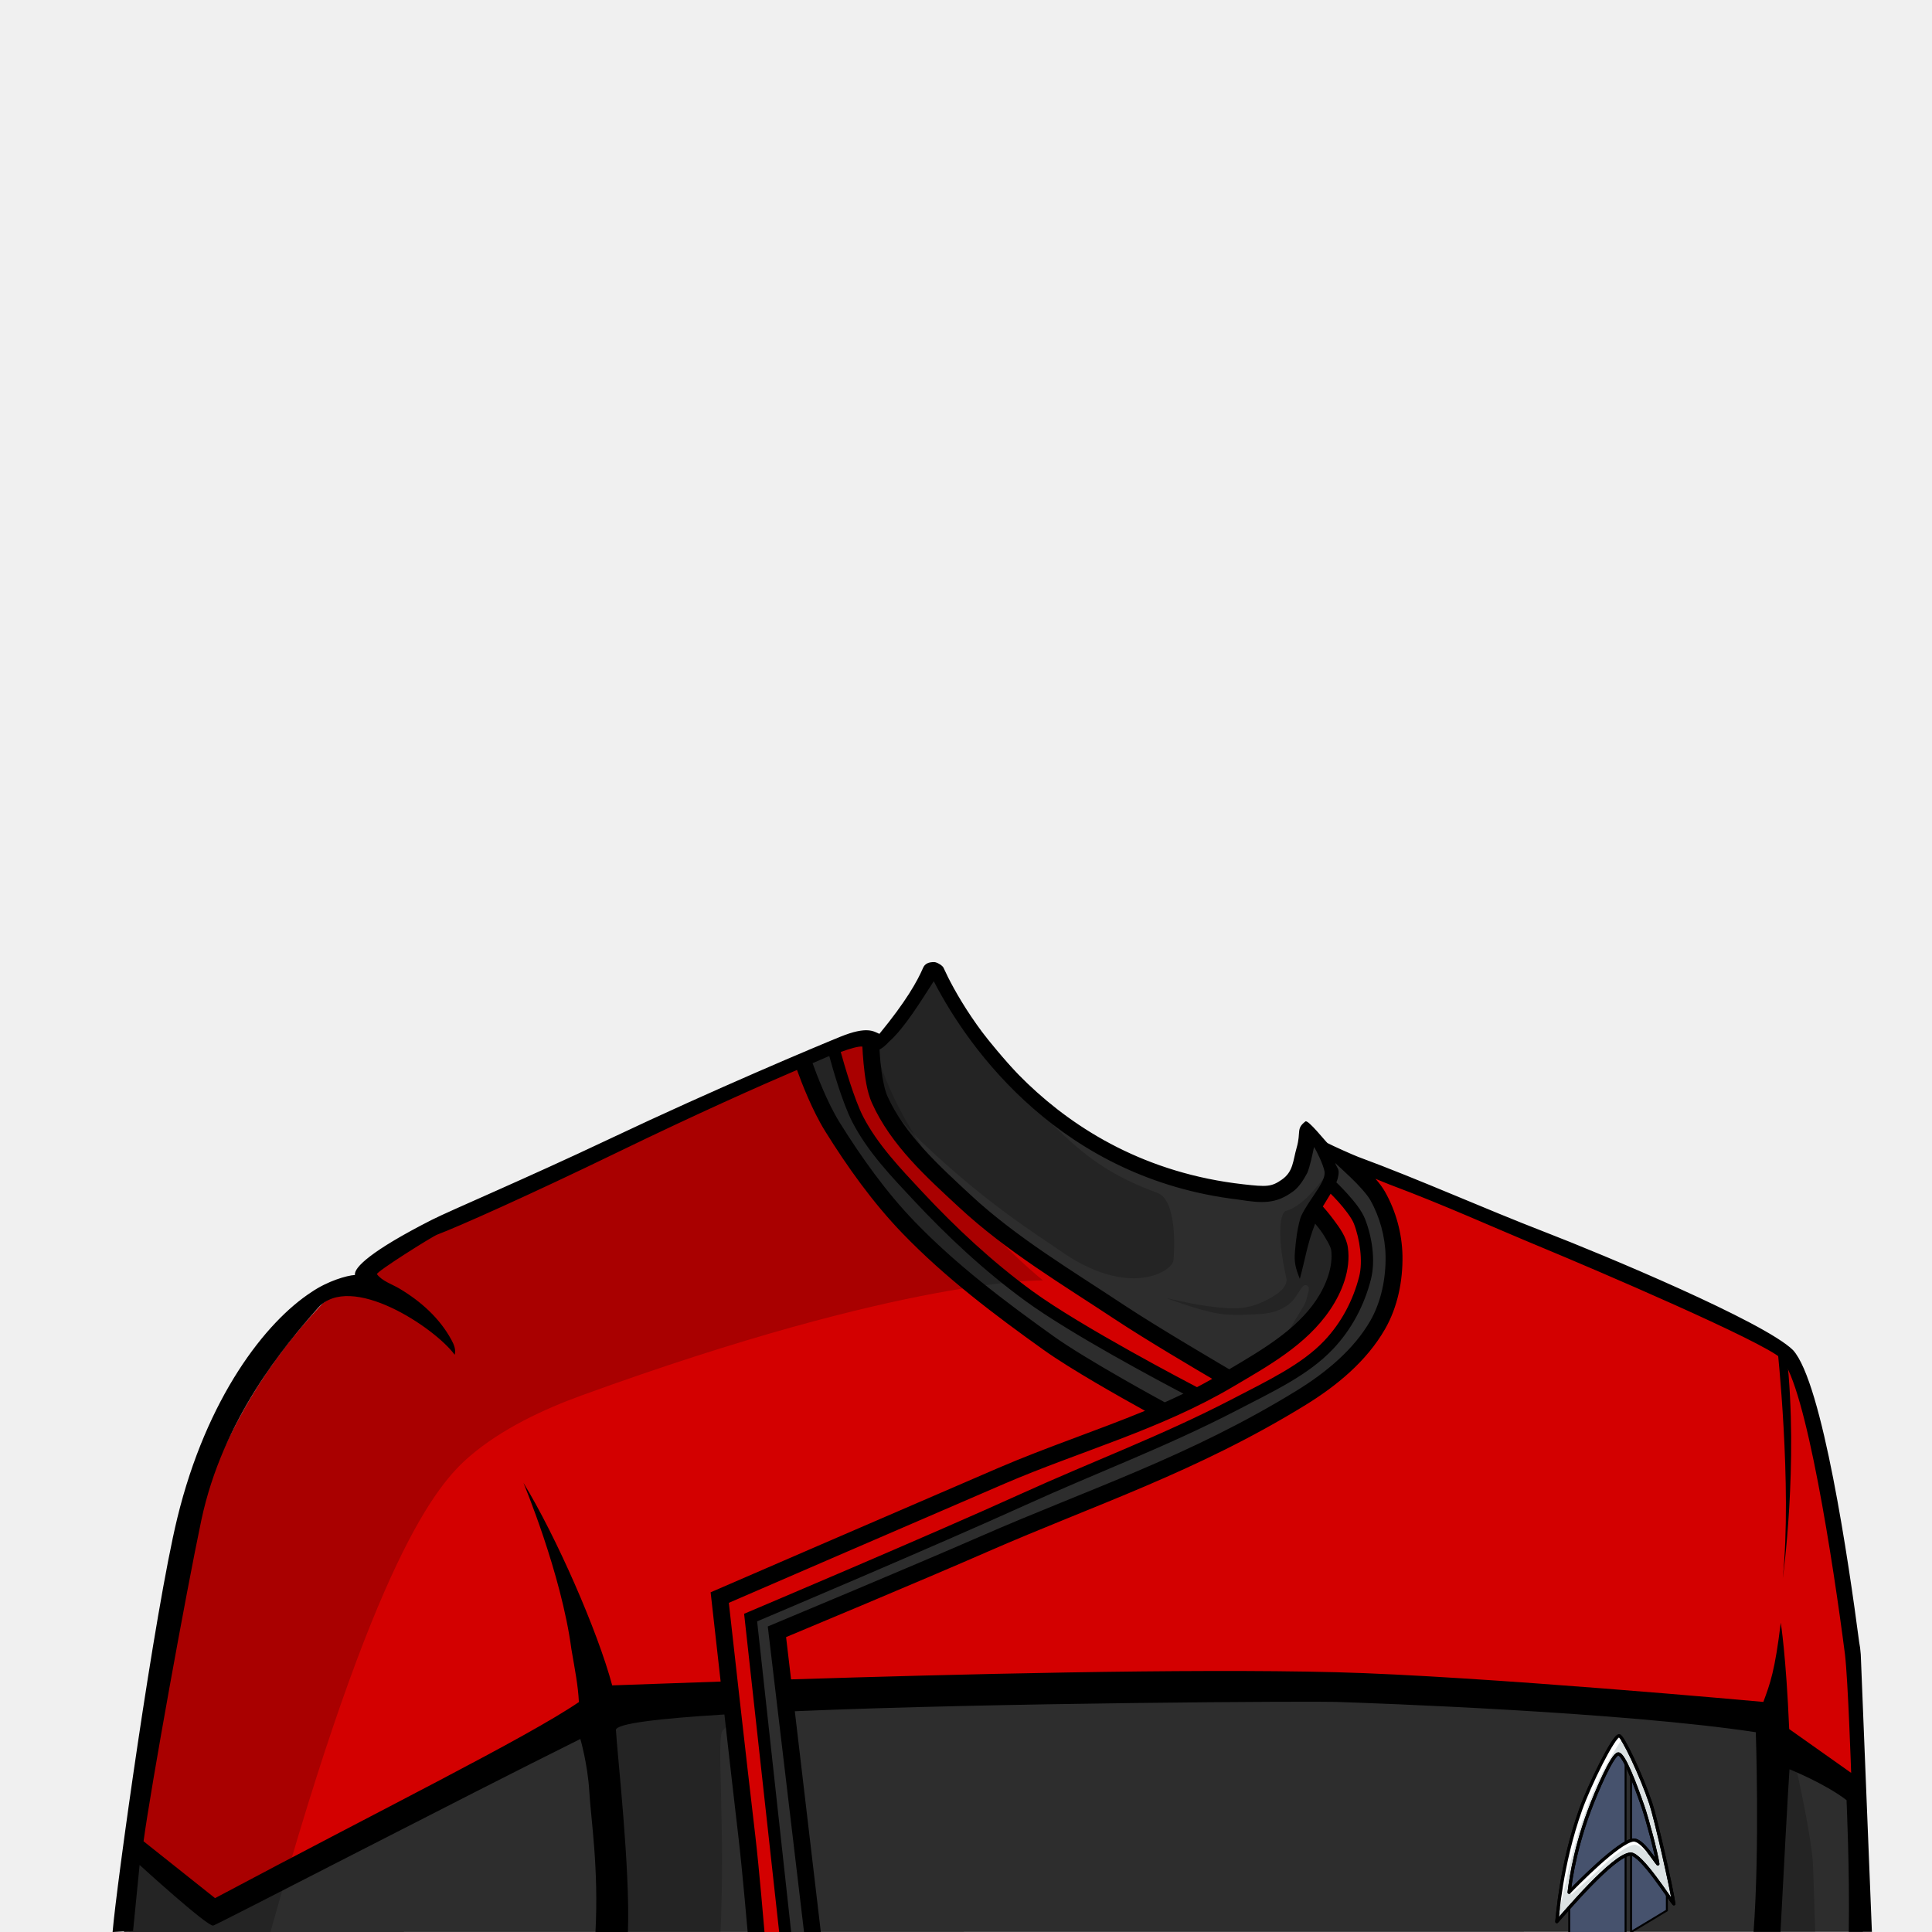
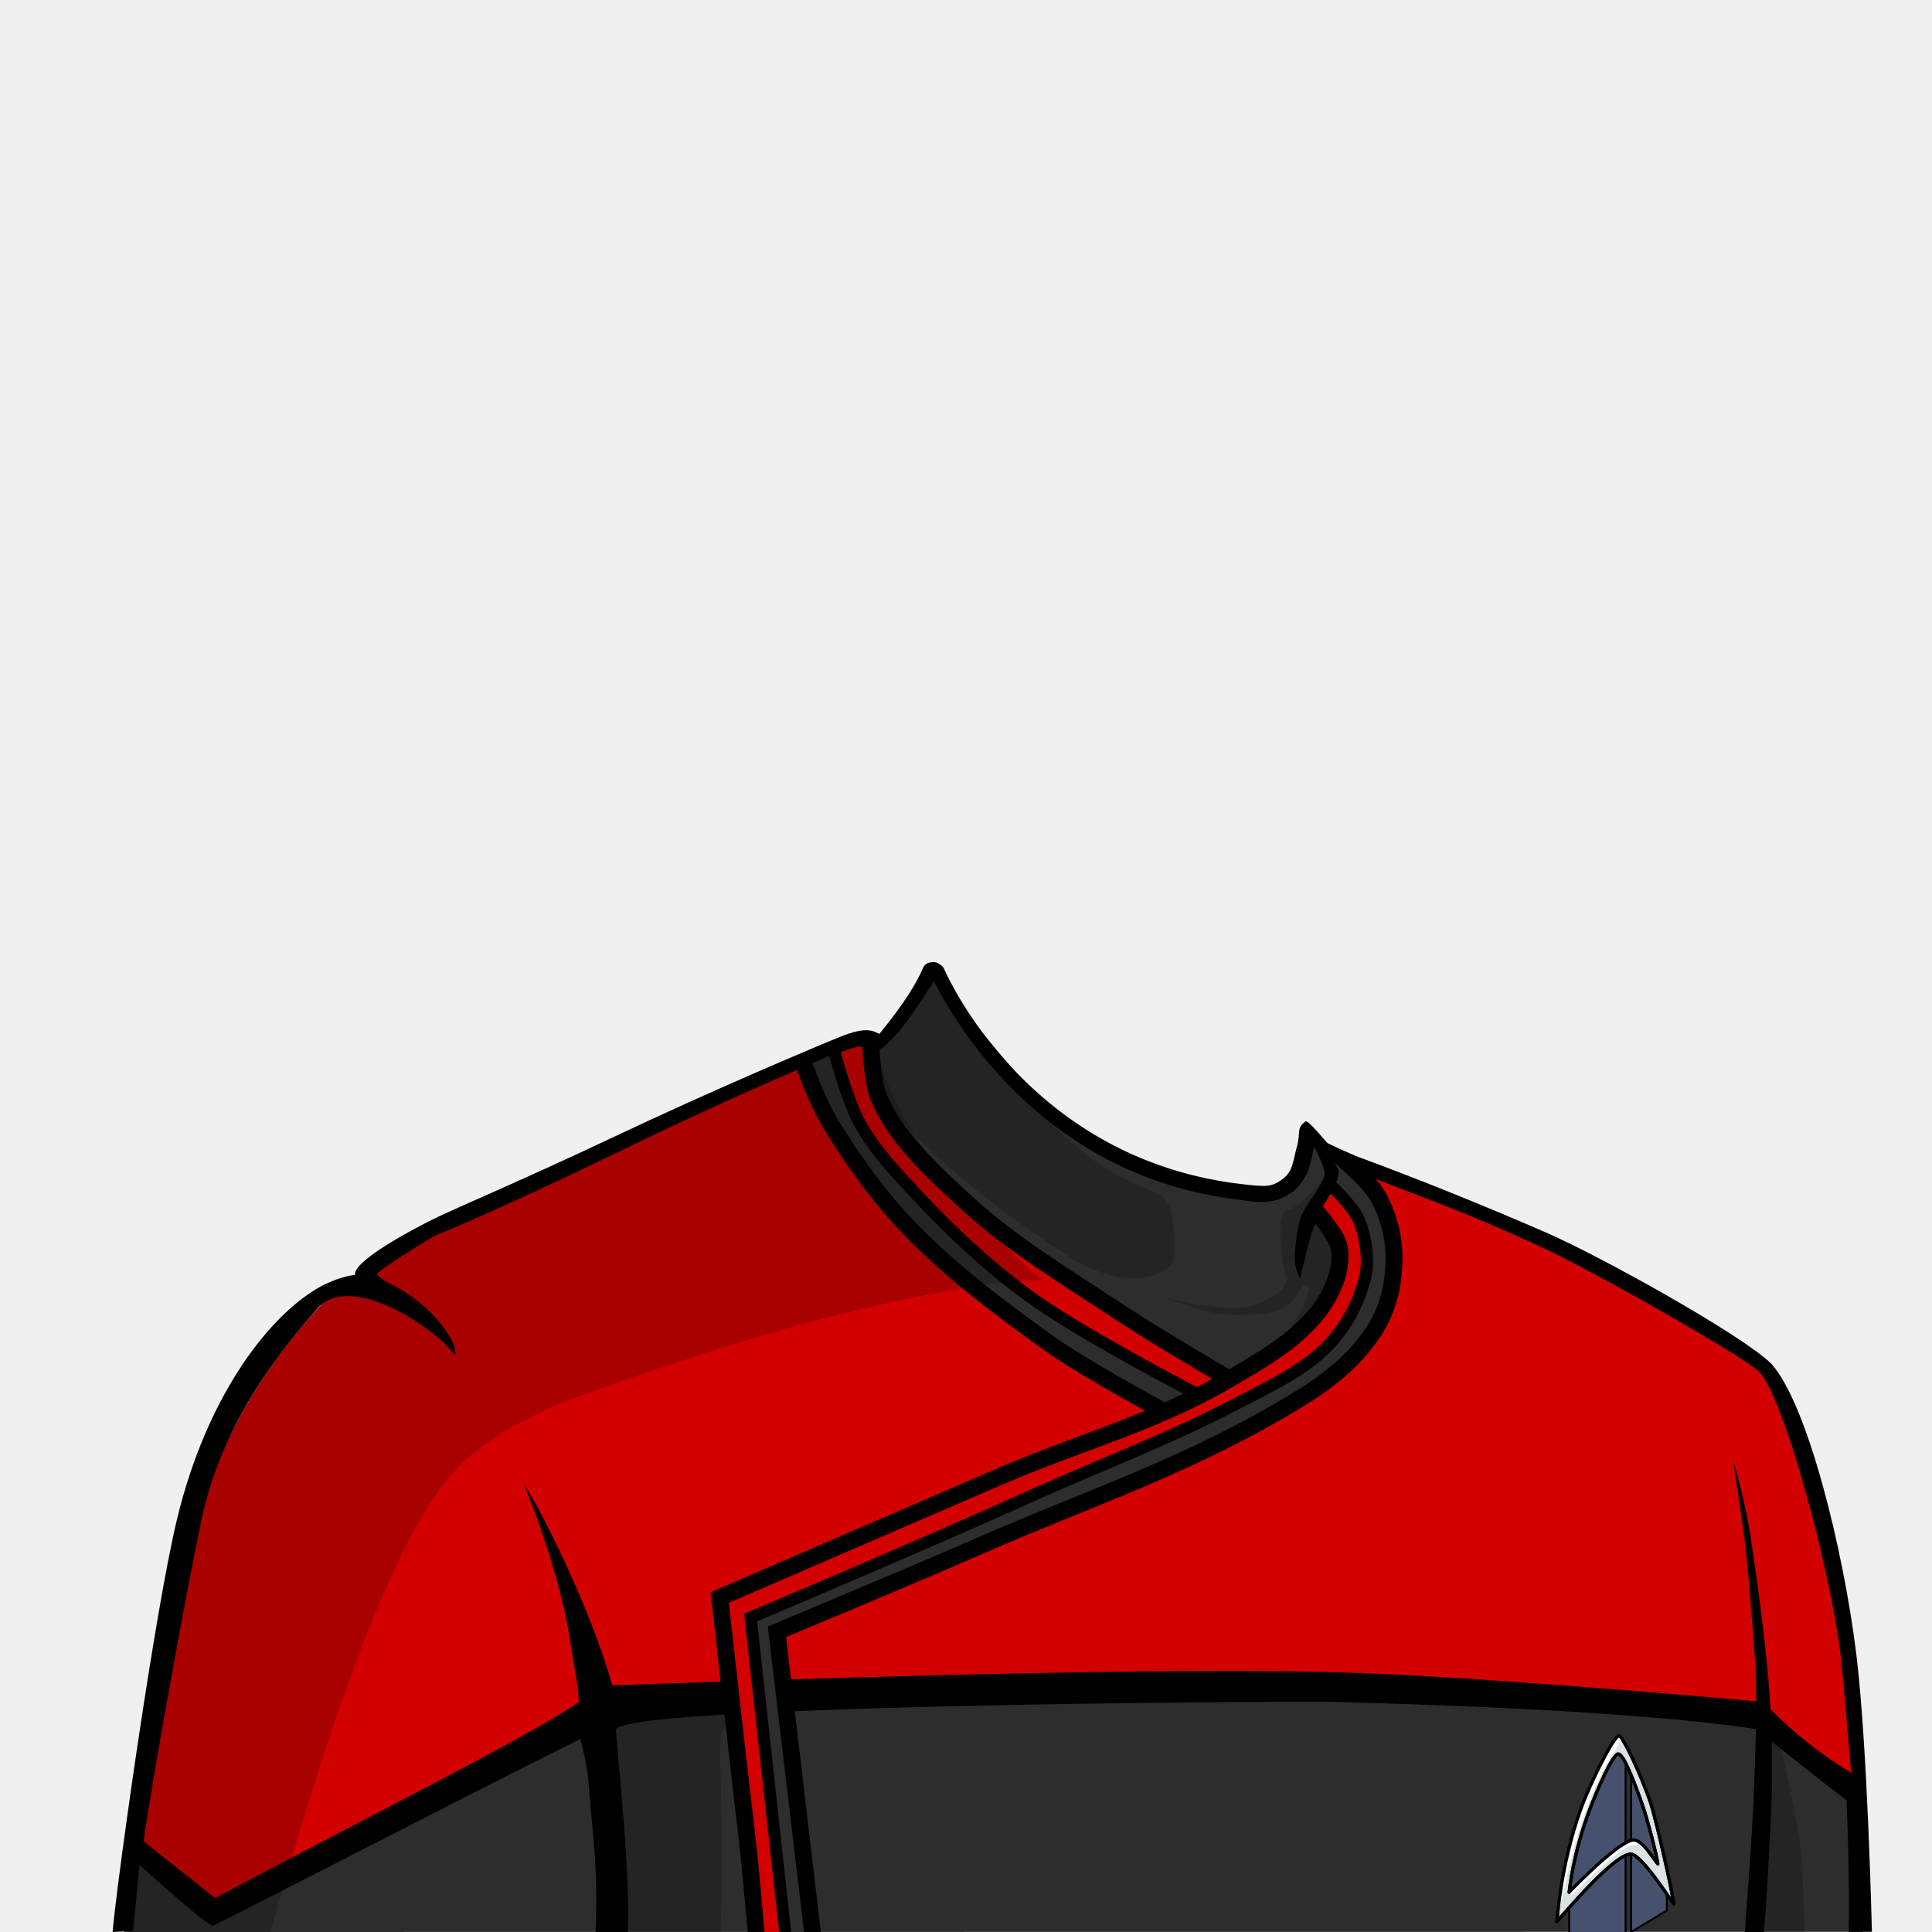
<svg xmlns="http://www.w3.org/2000/svg" version="1.1" id="svg171226" width="400" height="400" viewBox="0 0 400 400" xml:space="preserve">
  <defs id="defs171230" />
  <g id="g171234" style="display:inline">
    <path d="M 384.68,369.105 385.69,399.967 25.665,400 27.658,382.559 c 0,0 15.358,12.574 17.898,12.688 3.543,0.159 44.089,-23.391 71.401,-38.7 0,0 82.653,-8.893 158.505,-7.324 75.853,1.569 89.455,6.801 89.455,6.801 l 5.231,6.277 z" style="fill:#2d2d2d;fill-opacity:1;fill-rule:nonzero;stroke:none;stroke-width:1.333" id="path171962" />
-     <path id="path171958" style="fill:#d30000;fill-opacity:1;fill-rule:nonzero;stroke:none;stroke-width:1.333" d="m 177.805,214.865 c -1.125,-0.027 -2.288,0.026 -3.432,0.111 l -40.018,18.73 -39.447,16.969 -11.855,6.043 -6.742,6.277 -9.459,6.824 C 55.017,282.271 47.656,295.124 41.881,310.732 l -15.188,70.924 c 0,0 12.672,12.299 18.199,12.121 10.294,-0.332 52.028,-20.012 72.064,-37.23 0,0 14.057,-1.476 35.371,-3.115 L 157.561,400 h 3.975 l -5.213,-46.861 c 31.085,-2.317 75.961,-4.809 119.141,-3.916 75.852,1.569 89.453,6.801 89.453,6.801 l 5.232,6.277 14.531,6.805 -0.869,-26.572 c -1.525,-11.003 -6.345,-45 -8.674,-52.572 -2.789,-9.065 -4.216,-9.716 -12.369,-14.598 -9.065,-4.881 -34.585,-15.749 -45.783,-20.471 -9.875,-4.164 -24.698,-9.821 -34.922,-14.164 l -7.502,-3.898 -2.658,-2.535 3.904,6.242 -2.162,9.502 c 0,0 3.787,5.615 5.207,9.59 0.83,5.155 -3.641,9.953 -3.641,9.953 l -9.461,9.561 -27.592,-6.312 -4.166,-3.404 c 0,0 -15.484,-8.745 -37.629,-27.768 -12.682,-11.136 -12.843,-16.005 -15.352,-26.42 -0.996,-0.238 -2.082,-0.346 -3.207,-0.373 z" />
+     <path id="path171958" style="fill:#d30000;fill-opacity:1;fill-rule:nonzero;stroke:none;stroke-width:1.333" d="m 177.805,214.865 c -1.125,-0.027 -2.288,0.026 -3.432,0.111 l -40.018,18.73 -39.447,16.969 -11.855,6.043 -6.742,6.277 -9.459,6.824 C 55.017,282.271 47.656,295.124 41.881,310.732 l -15.188,70.924 c 0,0 12.672,12.299 18.199,12.121 10.294,-0.332 52.028,-20.012 72.064,-37.23 0,0 14.057,-1.476 35.371,-3.115 L 157.561,400 h 3.975 l -5.213,-46.861 c 31.085,-2.317 75.961,-4.809 119.141,-3.916 75.852,1.569 89.453,6.801 89.453,6.801 l 5.232,6.277 14.531,6.805 -0.869,-26.572 c -1.525,-11.003 -10.336,-41.541 -12.665,-49.113 -3.455,-8.799 -7.542,-12.909 -15.695,-17.791 -9.065,-4.881 -27.267,-16.015 -38.466,-20.737 -9.875,-4.164 -24.698,-9.821 -34.922,-14.164 l -7.502,-3.898 -2.658,-2.535 3.904,6.242 -2.162,9.502 c 0,0 3.787,5.615 5.207,9.59 0.83,5.155 -3.641,9.953 -3.641,9.953 l -9.461,9.561 -27.592,-6.312 -4.166,-3.404 c 0,0 -15.484,-8.745 -37.629,-27.768 -12.682,-11.136 -12.843,-16.005 -15.352,-26.42 -0.996,-0.238 -2.082,-0.346 -3.207,-0.373 z" />
    <path d="m 233.62,273.749 4.725,3.79 16.621,7.186 11.816,-5.575 7.848,-9.207 c 0,0 5.291,-5.624 3.871,-9.599 -0.781,-2.186 -4.429,-6.508 -4.675,-10.041 -0.202,-2.892 2.698,-5.485 2.698,-5.485 l 0.53,-2.086 -4.861,-7.936 -4.563,10.291 c -4.18,2.538 -6.468,2.789 -11.063,2.071 -10.833,-1.693 -27.15,-8.756 -36.187,-15.394 -9.039,-6.637 -24.842,-28.03 -24.842,-28.03 -0.943,-1.793 -1.783,-1.751 -2.245,-2.649 -5.79,6.371 -10.199,12.988 -11.908,14.555 0,0 -9.175,10.321 12.971,29.344 22.145,19.023 39.265,28.763 39.265,28.763 z" style="fill:#2d2d2d;fill-opacity:1;fill-rule:nonzero;stroke:none;stroke-width:1.333" id="path171966" />
-     <path d="m 367.954,278.712 c 0,0 3.129,28.845 1.144,48.113 0,0 3.301,-23.672 0.824,-46.241 z" style="fill:#000000;fill-opacity:1;fill-rule:nonzero;stroke:none;stroke-width:1.333" id="path172006" />
    <path id="path9" style="fill:#2d2d2d" d="m 171.895,217.363 -5.168,1.641 c 0,0 4.125,10.258 7.307,15.357 4.253,6.817 9.408,13.039 14.932,18.768 8.117,8.418 17.082,16.076 26.625,22.822 8.93,6.313 27.709,15.949 27.709,15.949 l 1.832,-3.557 c 0,0 -18.909,-9.775 -27.23,-15.658 -9.342,-6.604 -18.12,-14.103 -26.057,-22.334 -5.382,-5.581 -10.355,-11.595 -14.418,-18.107 -2.699,-4.325 -5.531,-14.881 -5.531,-14.881 z m 104.578,23.254 -2.053,3.432 c 0,0 0.847,0.508 1.848,1.205 1.001,0.697 2.164,1.66 2.51,2.092 2.215,2.768 3.834,6.203 4.488,9.658 0.716,3.781 0.598,7.897 -0.666,11.361 -1.702,4.666 -5.268,8.87 -9.227,12.354 -5.782,5.089 -13.561,8.01 -21.025,11.756 -22.232,11.158 -45.434,20.452 -68.385,30.432 -9.091,3.953 -27.445,11.656 -27.445,11.656 l -1.4,0.588 L 163.209,400 h 3.969 l -7.713,-62.344 c 1.705,-0.716 17.406,-7.302 26.094,-11.08 22.879,-9.948 46.151,-19.269 68.584,-30.527 7.192,-3.609 15.346,-6.583 21.873,-12.328 4.252,-3.743 8.296,-8.377 10.342,-13.986 1.578,-4.327 1.665,-9.107 0.838,-13.475 -0.786,-4.154 -2.671,-8.136 -5.295,-11.414 -0.94,-1.175 -2.222,-2.092 -3.346,-2.875 -1.124,-0.783 -2.082,-1.354 -2.082,-1.354 z" />
-     <path id="path172002" style="fill:#000000;fill-opacity:1;fill-rule:nonzero;stroke:none;stroke-width:1.333" d="M 193.441 199.193 C 192.229 199.169 191.475 199.54 191.107 200.398 C 189.916 203.176 187.55 207.377 182.068 214.049 C 180.894 213.562 179.588 212.365 173.932 214.666 C 169.281 216.558 148.222 225.367 126.293 235.756 C 108.764 244.06 93.192 250.627 89.379 252.566 C 76.892 258.919 73.18 262.483 73.5 263.969 C 71.779 264.07 67.808 265.246 64.537 267.48 C 55.003 273.651 42.781 289.34 36.703 314.314 C 32.024 333.542 24.036 390.946 23.314 400 L 27.551 399.785 L 28.904 386.119 C 28.904 386.119 42.838 398.823 44.125 398.672 C 44.745 398.599 95.74 372.158 120.156 360.035 C 120.156 360.035 121.678 365.218 122.018 371.02 C 122.357 376.821 123.973 386.729 123.287 400 L 130.004 400 C 130.494 386.888 127.805 363.318 127.523 358.201 C 127.448 356.831 136.566 355.786 149.979 354.965 C 151 363.991 152.116 373.858 152.918 380.639 C 153.664 386.953 154.795 400 154.795 400 L 158.281 400 C 158.281 400 157.157 386.679 156.395 380.227 C 154.514 364.317 151.082 333.497 150.898 331.852 C 152.415 331.195 188.576 315.53 208.029 307.158 C 223.518 300.493 240.337 295.947 255.266 287.113 C 262.383 282.901 270.435 278.516 275.393 271.156 C 277.816 267.56 279.719 262.928 279.061 258.27 C 278.754 256.103 277.372 254.226 276.139 252.566 C 275.031 251.075 274.084 250.02 273.879 249.793 C 274.405 248.89 274.952 248.062 275.494 247.143 C 275.94 247.589 276.487 248.15 277.092 248.82 C 278.412 250.284 279.855 252.175 280.303 253.324 C 281.539 256.496 282.203 261.157 281.408 264.271 C 280.132 269.272 277.694 273.873 274.164 277.598 C 269.509 282.51 262.59 285.79 254.928 289.766 C 240.518 297.242 226.253 302.525 211.336 309.305 C 192.767 317.744 154.922 333.75 154.922 333.75 L 154.062 334.113 L 161.316 400 L 163.801 400 L 156.756 335.686 C 158.233 335.061 194.099 319.884 212.371 311.58 C 227.187 304.847 241.498 299.549 256.078 291.984 C 263.686 288.037 270.865 284.713 275.979 279.316 C 279.82 275.263 282.456 270.273 283.83 264.889 C 284.838 260.938 284.045 256.038 282.633 252.416 C 281.914 250.572 280.346 248.697 278.947 247.146 C 277.87 245.952 277.065 245.168 276.668 244.787 C 276.712 244.68 276.759 244.606 276.803 244.494 C 276.988 244.018 277.375 242.591 276.99 241.938 C 276.67 241.394 276.512 241.042 276.43 240.781 C 277.133 241.43 278.329 242.527 279.59 243.729 C 281.199 245.261 283.024 247.25 283.707 248.461 C 285.667 251.936 286.8 256.067 286.867 260.049 C 286.945 264.68 285.953 269.545 283.713 273.447 C 280.309 279.376 274.561 284.155 268.51 287.879 C 246.241 301.585 225.387 308.289 203.139 318.025 C 189.135 324.154 160.182 336.232 160.182 336.232 L 158.961 336.742 L 166.465 400 L 169.941 400 L 164.557 354.291 C 207.129 352.481 271.88 352.212 276.561 352.361 C 284.408 352.611 335.97 354.453 363.521 358.639 C 363.521 358.639 364.348 382.635 363.059 399.967 L 368.633 399.967 C 369.117 390.751 370.225 369.828 370.496 366.311 C 370.496 366.311 377.773 369.215 382.307 372.701 C 382.307 372.701 382.978 387.396 382.766 399.967 L 387.557 399.967 L 385.252 342.533 C 385.179 341.515 385.063 340.668 384.92 339.971 C 382.763 323.521 377.318 286.229 371.232 279.531 C 365.29 273.66 331.612 259.625 320 255.139 C 307.14 250.17 294.069 244.269 281.146 239.496 C 280.187 239.138 275.759 237.159 274.848 236.66 C 274.438 236.343 270.825 231.749 270.27 232.182 C 268.28 233.728 269.415 234.294 268.453 237.641 C 267.672 240.358 267.773 242.556 265.412 244.215 C 263.234 245.745 262.252 245.741 257.418 245.197 C 217.163 240.671 199.292 209.078 195.408 200.5 C 195.268 199.951 194.008 199.205 193.441 199.193 z M 193.326 203.148 C 200.732 217.557 219.945 244.032 256.342 248.354 C 261.356 249.151 264.187 249.313 267.797 246.617 C 269.018 245.705 270.003 244.076 270.645 242.852 C 271.194 241.67 271.779 238.746 272.059 237.473 C 272.726 238.498 273.956 241.168 274.207 242.439 C 274.408 243.458 273.85 244.511 273.209 245.621 C 272.417 246.996 269.674 250.659 269.209 252.281 C 268.554 254.561 268.301 256.812 268.105 259.125 C 267.912 261.396 268.241 262.555 269.113 264.773 C 270.26 260.594 270.609 257.682 272.287 253.342 C 272.619 253.747 272.945 254.136 273.33 254.654 C 274.444 256.154 275.508 258.134 275.596 258.758 C 276.07 262.118 274.592 266.082 272.49 269.201 C 268.371 275.316 261.362 279.443 254.5 283.494 C 253.846 283.111 239.72 274.834 232.764 270.225 C 221.776 262.944 210.444 256.2 201.002 247.447 C 194.264 241.202 187.293 234.845 183.721 226.938 C 183.054 225.461 182.529 222.403 182.281 219.85 C 182.185 218.853 182.141 218.049 182.098 217.291 C 182.651 217.014 183.291 216.516 184.047 215.689 C 187.274 212.841 190.584 207.379 193.326 203.148 z M 178.545 216.684 C 178.587 217.579 178.663 218.806 178.797 220.188 C 179.059 222.889 179.475 226.04 180.531 228.379 C 184.51 237.186 191.91 243.791 198.623 250.014 C 208.429 259.103 219.939 265.926 230.83 273.143 C 237.233 277.385 247.984 283.714 250.982 285.475 C 249.932 286.055 248.893 286.654 247.822 287.199 C 246.385 286.451 223.848 274.681 213.719 267.287 C 205.479 261.273 197.936 254.233 190.941 246.748 C 186.36 241.845 181.696 236.953 178.721 231.221 C 176.874 227.662 174.779 220.367 174.066 217.797 C 175.92 217.135 177.722 216.575 178.545 216.684 z M 171.697 218.656 C 172.472 221.502 174.465 228.448 176.502 232.373 C 179.699 238.533 184.548 243.568 189.115 248.455 C 196.188 256.024 203.843 263.173 212.246 269.307 C 221.631 276.157 239.921 285.875 245.012 288.545 C 243.733 289.155 242.453 289.762 241.152 290.336 C 240.222 289.83 224.912 281.495 218.139 276.656 C 207.957 269.382 197.969 261.83 189.383 252.938 C 183.492 246.836 178.353 239.65 173.828 232.377 C 171.26 228.248 169.057 222.409 168.236 220.123 C 168.909 219.846 170.845 218.974 171.26 218.814 C 171.37 218.772 171.575 218.703 171.697 218.656 z M 165.008 221.521 C 165.946 224.133 168.152 229.878 170.857 234.227 C 175.463 241.63 180.728 249.013 186.865 255.369 C 195.705 264.524 205.872 272.194 216.104 279.504 C 221.684 283.491 232.121 289.363 237.064 292.09 C 227.115 296.195 216.709 299.613 206.646 303.943 C 186.777 312.494 148.316 329.156 148.316 329.156 L 147.129 329.67 L 147.273 330.955 C 147.273 330.955 148.166 338.954 149.201 348.15 C 136.733 348.575 126.75 348.939 126.75 348.939 C 123.748 337.717 115.163 318.12 108.375 307.012 C 108.375 307.012 116.217 325.723 118.305 341.459 C 119.063 345.896 119.679 348.912 119.854 352.396 C 109 359.787 79.382 374.422 44.525 392.99 L 29.721 381.217 C 31.231 370.018 38.579 329.409 41.676 314.77 C 46.111 293.802 59.022 278.502 65.773 270.857 C 72.537 263.199 90.083 274.926 94.135 280.488 C 94.441 279.454 93.98 278.358 93.465 277.41 C 90.997 272.866 87.1 269.414 82.703 266.789 C 81.224 265.908 79.083 265.221 78.047 263.809 C 77.74 263.389 89.473 256.007 90.521 255.615 C 94.78 254.018 109.659 247.396 127.998 238.498 C 144.191 230.641 157.368 224.782 165.008 221.521 z M 284.777 244.053 C 285.783 244.463 286.818 244.91 287.773 245.27 C 299.534 249.692 308.223 253.715 319.684 258.467 C 329.755 262.643 365.01 277.705 368.793 281.271 C 373.925 286.921 379.575 323.793 381.984 342.533 C 382.623 347.925 383.262 367.057 383.262 367.057 L 370.434 357.982 C 369.784 342.677 368.686 335.967 368.686 335.967 C 367.486 345.872 366.509 348.521 365.084 352.365 C 365.084 352.365 306.143 346.972 276.58 346.215 C 245.546 345.42 197.364 346.642 163.781 347.697 L 162.75 338.945 C 164.311 338.294 190.863 327.219 204.543 321.232 C 226.593 311.583 247.679 304.809 270.344 290.859 C 276.684 286.957 282.907 281.879 286.748 275.189 C 289.385 270.596 290.454 265.154 290.367 259.99 C 290.29 255.393 289.01 250.741 286.754 246.742 C 286.242 245.835 285.542 244.929 284.777 244.053 z " />
+     <path id="path172002" style="fill:#000000;fill-opacity:1;fill-rule:nonzero;stroke:none;stroke-width:1.333" d="M 193.441 199.193 C 192.229 199.169 191.475 199.54 191.107 200.398 C 189.916 203.176 187.55 207.377 182.068 214.049 C 180.894 213.562 179.588 212.365 173.932 214.666 C 169.281 216.558 148.222 225.367 126.293 235.756 C 108.764 244.06 93.192 250.627 89.379 252.566 C 76.892 258.919 73.18 262.483 73.5 263.969 C 71.779 264.07 67.808 265.246 64.537 267.48 C 55.003 273.651 42.781 289.34 36.703 314.314 C 32.024 333.542 24.036 390.946 23.314 400 L 27.551 399.785 L 28.904 386.119 C 28.904 386.119 42.838 398.823 44.125 398.672 C 44.745 398.599 95.74 372.158 120.156 360.035 C 120.156 360.035 121.678 365.218 122.018 371.02 C 122.357 376.821 123.973 386.729 123.287 400 L 130.004 400 C 130.494 386.888 127.805 363.318 127.523 358.201 C 127.448 356.831 136.566 355.786 149.979 354.965 C 151 363.991 152.116 373.858 152.918 380.639 C 153.664 386.953 154.795 400 154.795 400 L 158.281 400 C 158.281 400 157.157 386.679 156.395 380.227 C 154.514 364.317 151.082 333.497 150.898 331.852 C 152.415 331.195 188.576 315.53 208.029 307.158 C 223.518 300.493 240.337 295.947 255.266 287.113 C 262.383 282.901 270.435 278.516 275.393 271.156 C 277.816 267.56 279.719 262.928 279.061 258.27 C 278.754 256.103 277.372 254.226 276.139 252.566 C 275.031 251.075 274.084 250.02 273.879 249.793 C 274.405 248.89 274.952 248.062 275.494 247.143 C 275.94 247.589 276.487 248.15 277.092 248.82 C 278.412 250.284 279.855 252.175 280.303 253.324 C 281.539 256.496 282.203 261.157 281.408 264.271 C 280.132 269.272 277.694 273.873 274.164 277.598 C 269.509 282.51 262.59 285.79 254.928 289.766 C 240.518 297.242 226.253 302.525 211.336 309.305 C 192.767 317.744 154.922 333.75 154.922 333.75 L 154.062 334.113 L 161.316 400 L 163.801 400 L 156.756 335.686 C 158.233 335.061 194.099 319.884 212.371 311.58 C 227.187 304.847 241.498 299.549 256.078 291.984 C 263.686 288.037 270.865 284.713 275.979 279.316 C 279.82 275.263 282.456 270.273 283.83 264.889 C 284.838 260.938 284.045 256.038 282.633 252.416 C 281.914 250.572 280.346 248.697 278.947 247.146 C 277.87 245.952 277.065 245.168 276.668 244.787 C 276.712 244.68 276.759 244.606 276.803 244.494 C 276.988 244.018 277.375 242.591 276.99 241.938 C 276.67 241.394 276.512 241.042 276.43 240.781 C 277.133 241.43 278.329 242.527 279.59 243.729 C 281.199 245.261 283.024 247.25 283.707 248.461 C 285.667 251.936 286.8 256.067 286.867 260.049 C 286.945 264.68 285.953 269.545 283.713 273.447 C 280.309 279.376 274.561 284.155 268.51 287.879 C 246.241 301.585 225.387 308.289 203.139 318.025 C 189.135 324.154 160.182 336.232 160.182 336.232 L 158.961 336.742 L 166.465 400 L 169.941 400 L 164.557 354.291 C 207.129 352.481 271.88 352.212 276.561 352.361 C 284.408 352.611 335.97 353.787 363.521 357.973 C 363.534 357.983 363.546 357.994 363.559 358.004 C 363.479 361.51 363.339 365.038 363.223 368.715 C 362.892 379.169 361.24 400 361.24 400 L 365.199 400 C 365.199 400 365.82 392.521 365.982 388.98 C 366.316 381.699 366.854 374.446 366.898 367.156 C 366.912 364.955 366.891 362.769 366.836 360.588 C 373.91 366.184 376.507 368.349 382.307 372.701 C 382.307 372.701 382.978 387.396 382.766 399.967 L 387.557 399.967 C 387.557 399.967 386.677 361.475 384.32 342.4 C 381.642 320.721 374.193 290.561 366.709 282.324 C 360.766 276.453 331.612 260.189 320 255.139 C 307.357 249.64 294.069 244.269 281.146 239.496 C 280.187 239.138 275.759 237.159 274.848 236.66 C 274.438 236.343 270.825 231.749 270.27 232.182 C 268.28 233.728 269.415 234.294 268.453 237.641 C 267.672 240.358 267.773 242.556 265.412 244.215 C 263.234 245.745 262.252 245.741 257.418 245.197 C 217.163 240.671 199.292 209.078 195.408 200.5 C 195.268 199.951 194.008 199.205 193.441 199.193 z M 193.326 203.148 C 200.732 217.557 219.945 244.032 256.342 248.354 C 261.356 249.151 264.187 249.313 267.797 246.617 C 269.018 245.705 270.003 244.076 270.645 242.852 C 271.194 241.67 271.779 238.746 272.059 237.473 C 272.726 238.498 273.956 241.168 274.207 242.439 C 274.408 243.458 273.85 244.511 273.209 245.621 C 272.417 246.996 269.674 250.659 269.209 252.281 C 268.554 254.561 268.301 256.812 268.105 259.125 C 267.912 261.396 268.241 262.555 269.113 264.773 C 270.26 260.594 270.609 257.682 272.287 253.342 C 272.619 253.747 272.945 254.136 273.33 254.654 C 274.444 256.154 275.508 258.134 275.596 258.758 C 276.07 262.118 274.592 266.082 272.49 269.201 C 268.371 275.316 261.362 279.443 254.5 283.494 C 253.846 283.111 239.72 274.834 232.764 270.225 C 221.776 262.944 210.444 256.2 201.002 247.447 C 194.264 241.202 187.293 234.845 183.721 226.938 C 183.054 225.461 182.529 222.403 182.281 219.85 C 182.185 218.853 182.141 218.049 182.098 217.291 C 182.651 217.014 183.291 216.516 184.047 215.689 C 187.274 212.841 190.584 207.379 193.326 203.148 z M 178.379 216.67 C 178.438 216.672 178.494 216.677 178.545 216.684 C 178.587 217.579 178.663 218.806 178.797 220.188 C 179.059 222.889 179.475 226.04 180.531 228.379 C 184.51 237.186 191.91 243.791 198.623 250.014 C 208.429 259.103 219.939 265.926 230.83 273.143 C 237.233 277.385 247.984 283.714 250.982 285.475 C 249.932 286.055 248.893 286.654 247.822 287.199 C 246.385 286.451 223.848 274.681 213.719 267.287 C 205.479 261.273 197.936 254.233 190.941 246.748 C 186.36 241.845 181.696 236.953 178.721 231.221 C 176.874 227.662 174.779 220.367 174.066 217.797 C 175.804 217.176 177.496 216.644 178.379 216.67 z M 171.697 218.656 C 172.472 221.502 174.465 228.448 176.502 232.373 C 179.699 238.533 184.548 243.568 189.115 248.455 C 196.188 256.024 203.843 263.173 212.246 269.307 C 221.631 276.157 239.921 285.875 245.012 288.545 C 243.733 289.155 242.453 289.762 241.152 290.336 C 240.222 289.83 224.912 281.495 218.139 276.656 C 207.957 269.382 197.969 261.83 189.383 252.938 C 183.492 246.836 178.353 239.65 173.828 232.377 C 171.26 228.248 169.057 222.409 168.236 220.123 C 168.909 219.846 170.845 218.974 171.26 218.814 C 171.37 218.772 171.575 218.703 171.697 218.656 z M 165.008 221.521 C 165.946 224.133 168.152 229.878 170.857 234.227 C 175.463 241.63 180.728 249.013 186.865 255.369 C 195.705 264.524 205.872 272.194 216.104 279.504 C 221.684 283.491 232.121 289.363 237.064 292.09 C 227.115 296.195 216.709 299.613 206.646 303.943 C 186.777 312.494 148.316 329.156 148.316 329.156 L 147.129 329.67 L 147.273 330.955 C 147.273 330.955 148.166 338.954 149.201 348.15 C 136.733 348.575 126.75 348.939 126.75 348.939 C 123.748 337.717 115.163 318.12 108.375 307.012 C 108.375 307.012 116.217 325.723 118.305 341.459 C 119.063 345.896 119.679 348.912 119.854 352.396 C 109 359.787 79.382 374.422 44.525 392.99 L 29.721 381.217 C 31.231 370.018 38.579 329.409 41.676 314.77 C 46.111 293.802 59.022 278.502 65.773 270.857 C 72.537 263.199 90.083 274.926 94.135 280.488 C 94.441 279.454 93.98 278.358 93.465 277.41 C 90.997 272.866 87.1 269.414 82.703 266.789 C 81.224 265.908 79.083 265.221 78.047 263.809 C 77.74 263.389 89.473 256.007 90.521 255.615 C 94.78 254.018 109.659 247.396 127.998 238.498 C 144.191 230.641 157.368 224.782 165.008 221.521 z M 284.777 244.053 C 285.783 244.463 286.818 244.91 287.773 245.27 C 299.534 249.692 308.442 253.218 319.684 258.467 C 330.037 263.301 360.487 280.498 364.27 284.064 C 369.402 289.714 378.643 323.66 381.053 342.4 C 381.691 347.792 383.262 367.057 383.262 367.057 C 377.05 363.28 371.602 358.948 366.561 353.881 C 366.358 350.3 366.067 346.721 365.699 343.113 C 364.813 334.426 363.298 323.784 362.383 317.779 C 361.28 310.542 358.762 302.012 358.762 302.012 C 358.762 302.012 360.057 310.47 361.055 317.635 C 361.827 323.184 363.061 339.198 363.34 343.492 C 363.534 346.48 363.614 349.37 363.623 352.232 C 354.363 351.4 303.39 346.901 276.58 346.215 C 245.546 345.42 197.364 346.642 163.781 347.697 L 162.75 338.945 C 164.311 338.294 190.863 327.219 204.543 321.232 C 226.593 311.583 247.679 304.809 270.344 290.859 C 276.684 286.957 282.907 281.879 286.748 275.189 C 289.385 270.596 290.454 265.154 290.367 259.99 C 290.29 255.393 289.01 250.741 286.754 246.742 C 286.242 245.835 285.542 244.929 284.777 244.053 z " />
    <path id="path172208" style="display:inline;opacity:0.2;fill:#000000;fill-opacity:1;fill-rule:nonzero;stroke:none;stroke-width:1.333" d="m 275.307,242.174 c -2.47,3.567 -5.818,7.674 -9.088,8.537 -1.08,0.285 -1.985,4.706 0.092,13.834 0.43,1.892 -1.806,3.406 -3.709,4.428 -4.321,2.321 -7.309,2.118 -12.363,1.477 -2.979,-0.378 -5.247,-0.934 -8.752,-1.699 0,0 6.647,2.573 11.008,3.248 2.784,0.431 6.572,0.159 8.562,0.045 2.405,-0.138 5.522,-1.051 7.129,-3.457 1.347,-2.016 1.696,-2.853 2.505,-2.377 0.665,0.391 0.018,1.68 -0.202,2.796 -0.312,1.583 -2.827,4.427 -4.447,8.302 0,0 5.383,-3.962 7.344,-6.608 2.499,-3.371 5.333,-11.403 5.333,-11.403 l -2.795,-5.057 -3.857,-4.256 3.59,-6.953 c -0.081,-0.196 -0.35,-0.855 -0.35,-0.855 z" />
    <path d="m 219.511,258.967 c -4.76,-3.349 -14.796,-9.371 -28.605,-22.44 -13.809,-13.071 -8.66,-20.907 -8.66,-20.907 l 11.297,-14.699 2.079,0.813 c 3.139,12.957 11.016,19.955 19.36,28.179 7.411,7.304 12.347,12.558 24.626,17.057 4.071,1.492 3.568,11.547 3.352,13.924 -0.216,2.377 -9.3,8.028 -23.449,-1.928" style="opacity:0.2;fill:#000000;fill-opacity:1;fill-rule:nonzero;stroke:none;stroke-width:1.333" id="path172060" />
    <path d="m 172.187,216.967 -37.875,15.601 -39.287,19.052 -11.737,6.162 -6.979,5.215 -9.459,6.824 -8.589,6.699 L 39.092,312.878 27.203,391.627 26.678,400 h 29.322 c 21.625,-77.549 34.367,-92.522 41.106,-98.368 6.739,-5.845 15.612,-9.926 23.284,-12.716 67.723,-24.627 95.547,-23.814 95.547,-23.814 0,0 -30.112,-24.2 -35.389,-51.171 -2.589,0.144 -5.973,2.555 -8.361,3.034 z" style="display:inline;opacity:0.2;fill:#000000;fill-opacity:1;fill-rule:nonzero;stroke:none;stroke-width:1.333" id="path172176" />
    <path d="m 152.515,354.166 c -14.489,1.079 -14.408,1.084 -21.056,1.727 l -6.206,2.224 c 0,0 2.16,18.548 4.041,41.884 h 19.882 c 1.04,-22.693 -0.947,-40.354 0.477,-41.733 2.108,-2.042 0.09,-3.142 2.863,-4.102 z" style="display:inline;opacity:0.2;fill:#000000;fill-opacity:1;fill-rule:nonzero;stroke:none;stroke-width:1.333" id="path172192" />
-     <path style="display:inline;opacity:0.2;fill:#000000;fill-opacity:1;stroke:none;stroke-width:0.912px;stroke-linecap:butt;stroke-linejoin:miter;stroke-opacity:1" d="m 368.954,353.548 c 0,0 6.169,24.649 6.438,33.172 0.269,8.523 0.429,13.28 0.429,13.28 H 366.379 Z" id="path2" />
+     <path style="display:inline;opacity:0.2;fill:#000000;fill-opacity:1;stroke:none;stroke-width:0.912px;stroke-linecap:butt;stroke-linejoin:miter;stroke-opacity:1" d="m 366.754,353.548 c 0,0 6.169,24.649 6.438,33.172 0.269,8.523 0.429,13.28 0.429,13.28 H 364.179 Z" id="path2" />
    <g id="g14">
      <path id="path11" style="fill:#46526d;stroke-width:0.401" d="m 334.999,361.011 c 0,0 -3.785,6.019 -5.163,9.2 -1.775,4.097 -3.006,8.211 -3.844,12.597 -0.671,3.513 -1.101,10.674 -1.101,10.674 V 400 h 11.666 v -37.471 z m 2.695,4.339 V 400 h 0.015 l 7.398,-4.454 v -6.697 c 0,0 -1.744,-9.188 -3.243,-13.601 -1.094,-3.219 -4.169,-9.898 -4.169,-9.898 z" />
      <path id="path12" d="m 334.963,360.693 -0.133,0.21 c 0,0 -3.783,6.009 -5.177,9.228 -1.781,4.111 -3.017,8.241 -3.857,12.639 -0.678,3.547 -1.105,10.7 -1.105,10.7 v 0.007 V 400 h 0.402 v -6.505 c 0,0 0.433,-7.169 1.098,-10.648 0.835,-4.373 2.062,-8.472 3.831,-12.555 1.319,-3.044 4.795,-8.604 5.018,-8.961 l 1.317,1.282 V 400 h 0.402 v -37.555 z m 2.915,4.573 -0.384,0.084 V 400 h 0.604 l 7.21,-4.341 v -6.828 l -0.004,-0.018 c 0,0 -1.739,-9.18 -3.251,-13.629 -1.104,-3.248 -4.176,-9.918 -4.176,-9.918 z m 0.018,1.024 c 0.565,1.238 2.818,6.198 3.778,9.023 1.485,4.369 3.226,13.52 3.232,13.554 v 6.565 l -7.011,4.22 z" style="stroke-width:0.401" />
      <path id="path878_1_" style="fill:#dce2e3;fill-opacity:1;stroke:#000000;stroke-width:0.655;stroke-linejoin:round;stroke-opacity:1" d="m 335.228,359.377 c -1.123,-0.047 -6.139,10.156 -7.957,15.245 -4.155,11.629 -4.799,22.335 -4.949,23.229 1.589,-1.714 11.684,-13.799 15.283,-13.993 2.225,0 8.086,9.333 8.943,10.308 -0.399,-2.956 -3.718,-17.643 -4.769,-20.78 -1.994,-5.953 -5.835,-13.98 -6.551,-14.01 z m -0.182,3.76 c 1.137,-0.015 3.462,6.166 5.106,10.877 0.866,2.483 2.761,9.557 3.09,11.897 -0.706,-0.772 -3.18,-4.957 -5.014,-4.957 -2.967,0.154 -12.048,9.465 -13.357,10.821 0.123,-0.708 0.739,-7.664 4.164,-16.868 1.499,-4.027 4.833,-11.755 6.012,-11.77 z" />
      <path id="path8" style="fill:#ffffff;stroke-width:0.401" d="m 338.18,380.947 c -0.272,-0.024 -0.523,0.112 -0.746,0.189 -1.417,0.49 -2.501,1.497 -3.563,2.292 -1.883,1.409 -3.563,3.025 -5.287,4.541 -1.333,1.173 -3.939,3.549 -3.939,3.549 l 0.676,0.742 c 0,0 2.61,-2.38 3.926,-3.538 1.745,-1.536 3.253,-3.171 5.07,-4.53 1.117,-0.836 2.29,-1.709 3.446,-2.109 0.368,-0.127 0.74,-0.186 0.968,-0.113 0.213,0.068 0.734,0.24 1.09,0.596 0.356,0.356 1.476,1.126 1.476,1.126 0,0 -0.486,-1.087 -0.884,-1.485 -0.713,-0.713 -1.425,-1.189 -2.233,-1.26 z m -3.112,-21.467 c 0,0 -2.735,4.268 -3.916,6.58 -1.469,2.875 -2.754,5.851 -3.839,8.892 -1.486,4.163 -2.693,8.433 -3.637,12.75 -0.485,2.219 -1.223,9.521 -1.223,9.521 0,0 1.663,-7.207 2.126,-9.324 0.936,-4.28 2.133,-8.512 3.604,-12.636 1.072,-3.003 2.342,-5.943 3.792,-8.783 1.127,-2.207 3.872,-6.502 3.872,-6.502 z" />
      <path id="path7" style="fill:none;fill-opacity:1;stroke:#000000;stroke-width:0.655;stroke-linejoin:round;stroke-opacity:1" d="m 335.228,359.377 c -1.123,-0.047 -6.139,10.156 -7.957,15.245 -4.155,11.629 -4.799,22.335 -4.949,23.229 1.589,-1.714 11.684,-13.799 15.283,-13.993 2.225,0 8.086,9.333 8.943,10.308 -0.399,-2.956 -3.718,-17.643 -4.769,-20.78 -1.994,-5.953 -5.835,-13.98 -6.551,-14.01 z m -0.182,3.76 c 1.137,-0.015 3.462,6.166 5.106,10.877 0.866,2.483 2.761,9.557 3.09,11.897 -0.706,-0.772 -3.18,-4.957 -5.014,-4.957 -2.967,0.154 -12.048,9.465 -13.357,10.821 0.123,-0.708 0.739,-7.664 4.164,-16.868 1.499,-4.027 4.833,-11.755 6.012,-11.77 z" />
    </g>
  </g>
</svg>
